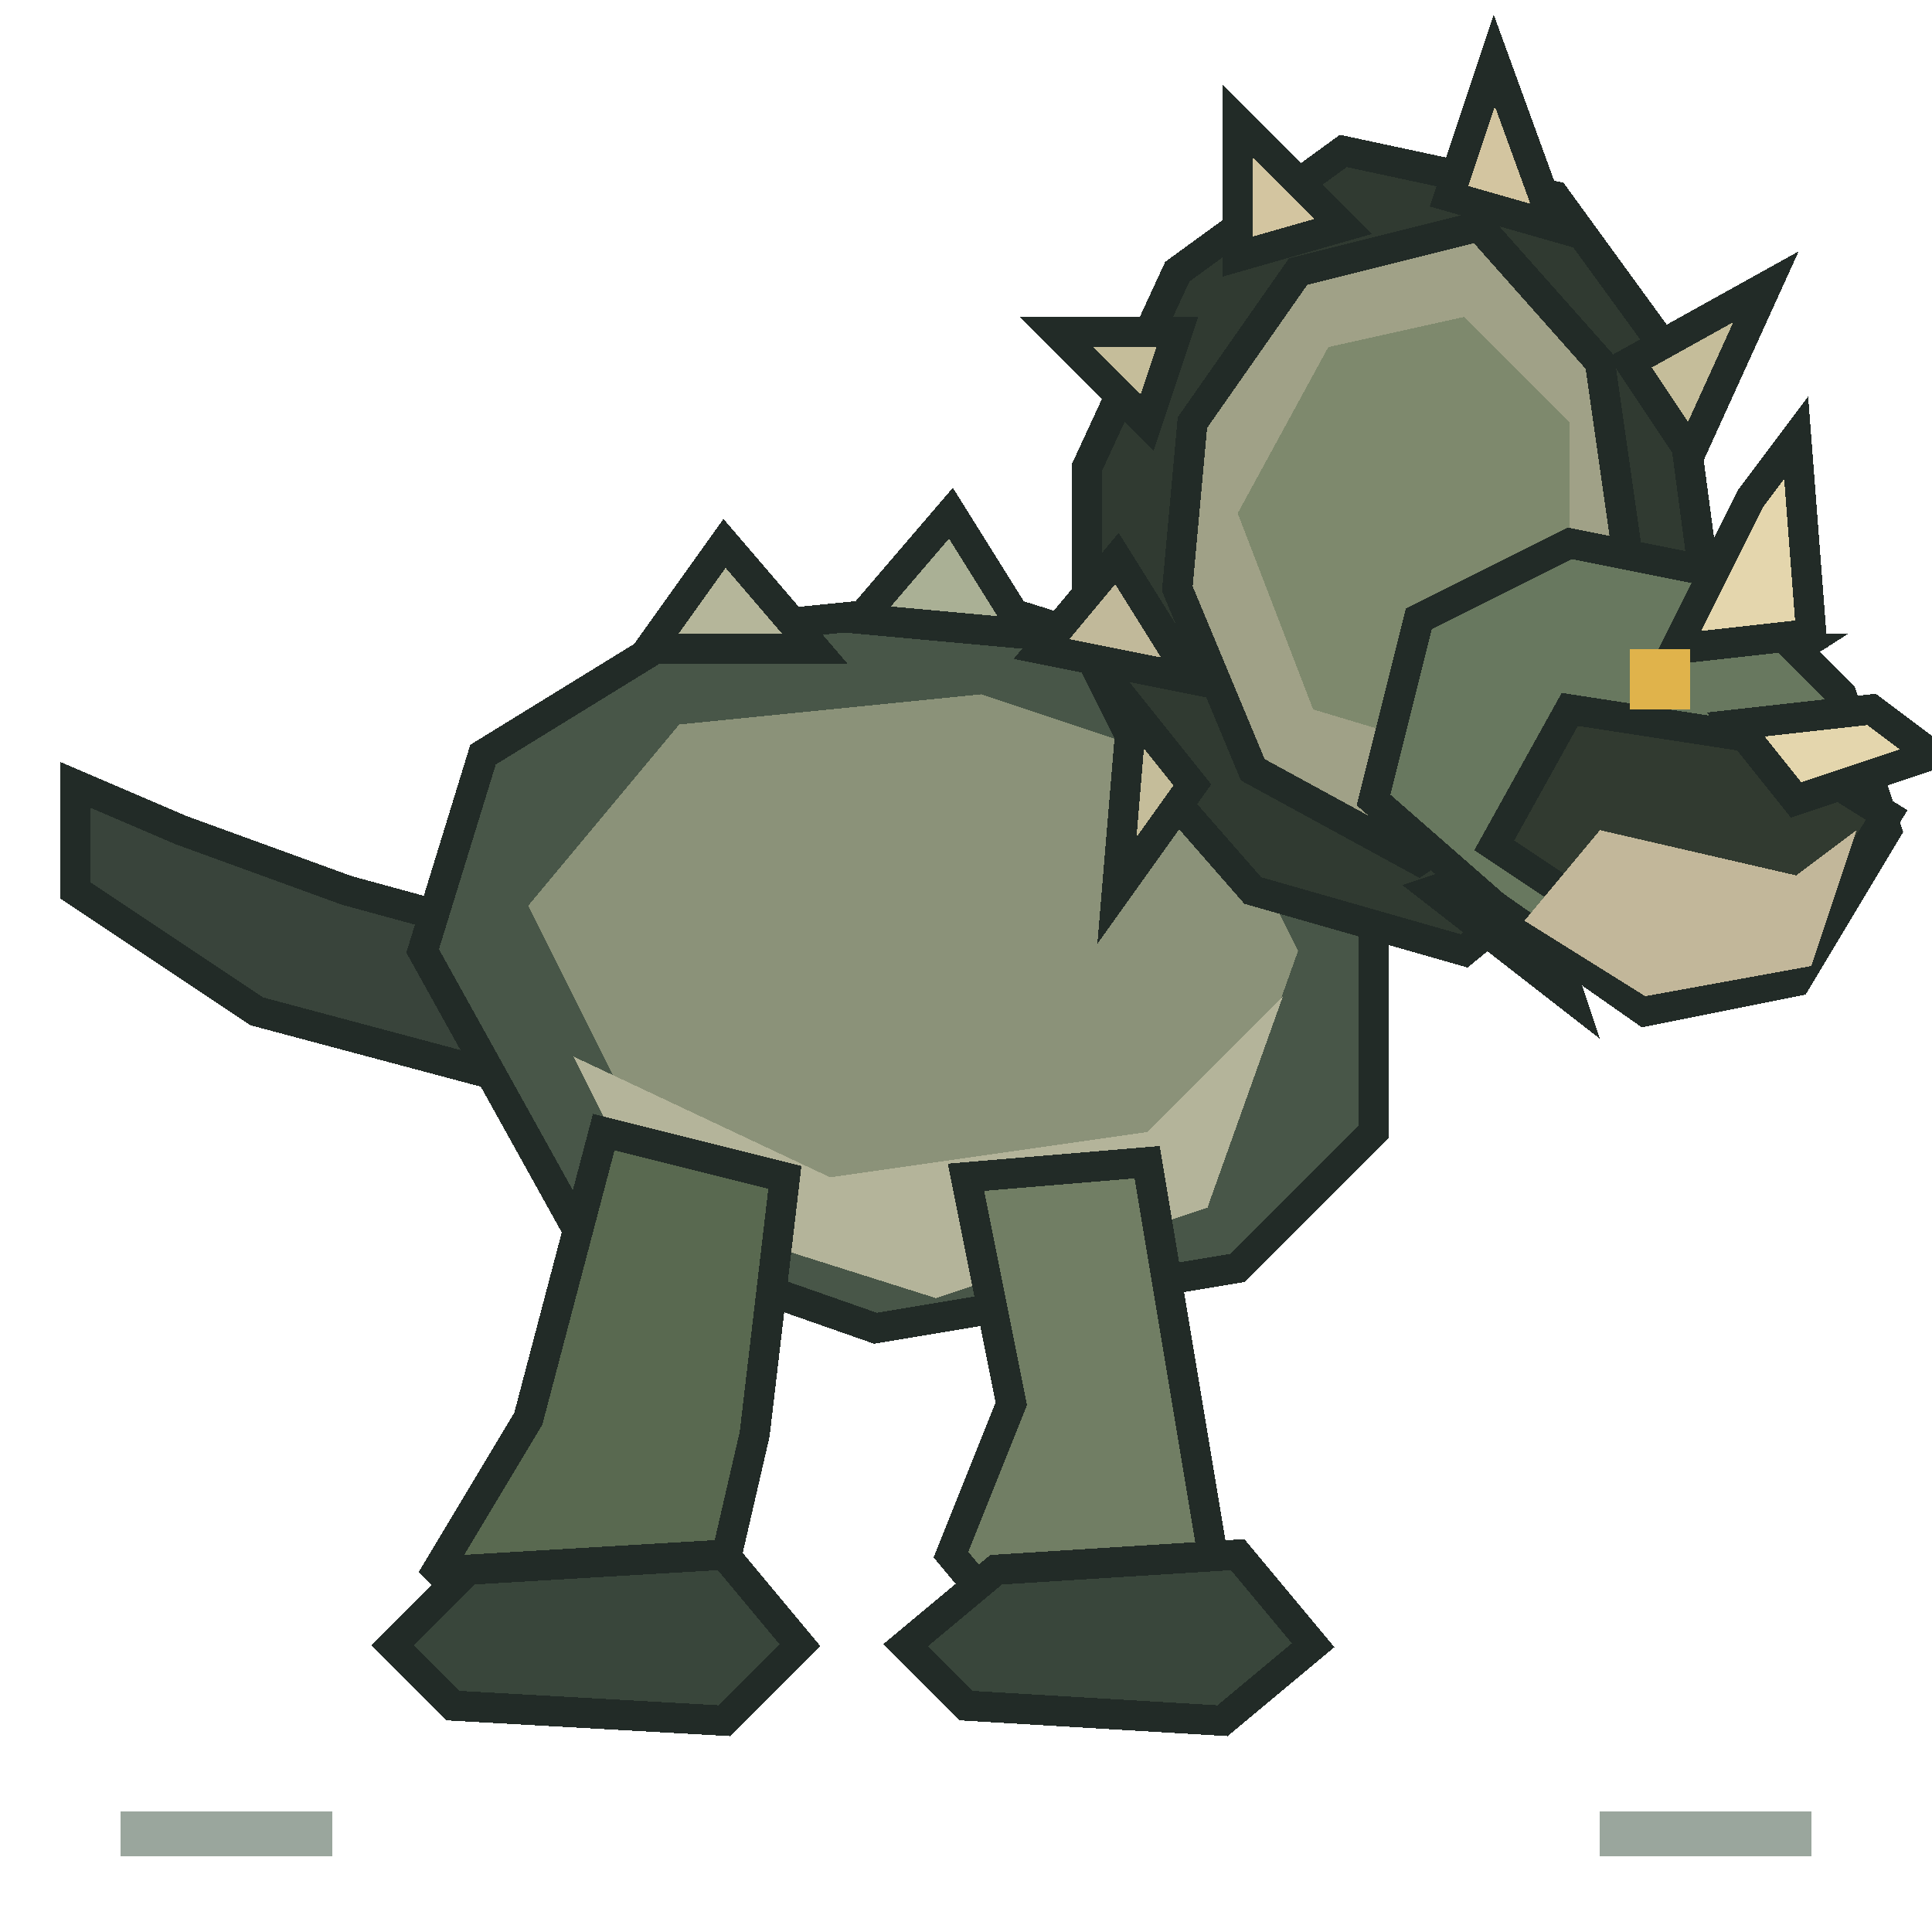
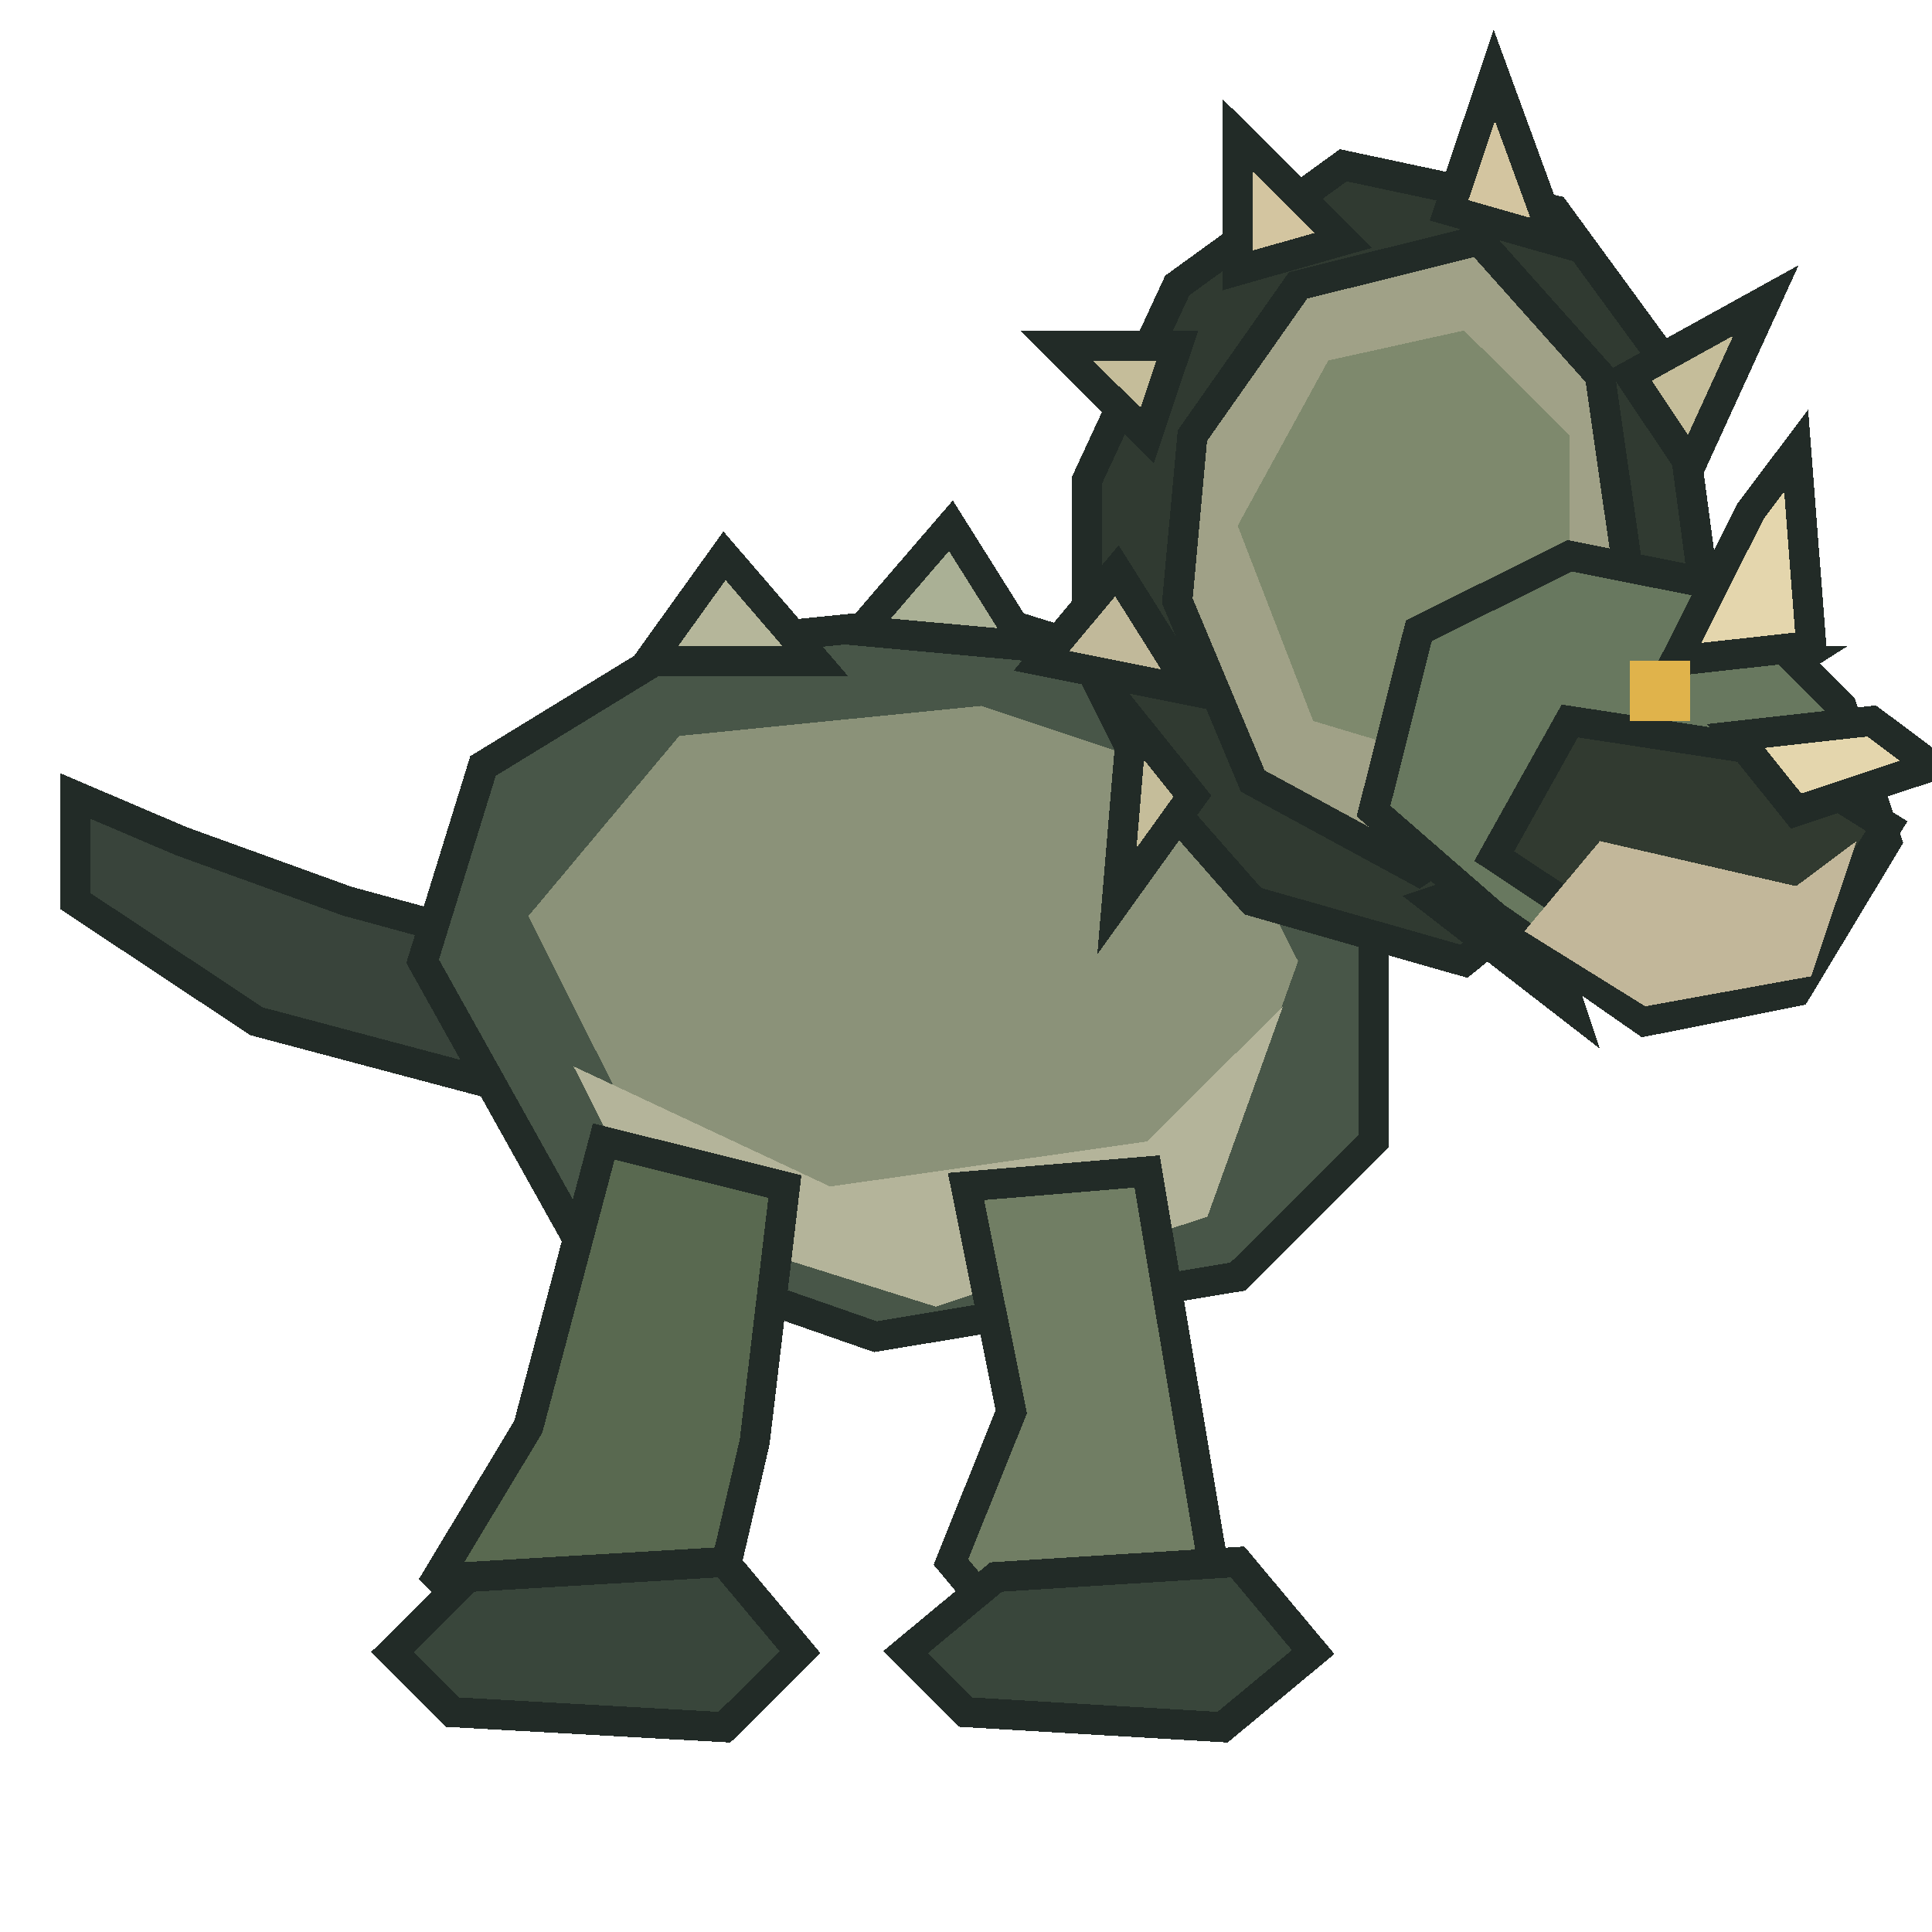
<svg xmlns="http://www.w3.org/2000/svg" data-pose="recover" viewBox="0 0 128 128" shape-rendering="crispEdges" role="img" aria-label="Ferrucutus Cerastes" data-character="Ferrucutus Cerastes" data-species="Ceratopsian" data-origin="King Kong 2005" data-anatomy="quadruped oval spiked frill paired nasal horns short thick tail">
-   <g stroke="#222b27" stroke-width="2" stroke-linejoin="miter">
-     <polygon points="34,62 23,59 12,55 5,52 5,59 17,67 32,71 43,68" fill="#39443b" />
-     <polygon points="28,63 32,50 45,42 65,40 81,45 91,56 91,75 82,84 58,88 38,81" fill="#485648" />
-     <polygon points="35,60 45,48 65,46 80,51 86,63 81,77 62,82 43,76" fill="#8b9279" stroke="none" />
-     <polygon points="38,70 55,78 76,75 85,66 80,80 62,86 43,80" fill="#b4b49a" stroke="none" />
-     <polygon points="40,75 52,78 50,95 47,108 34,109 29,104 35,94" fill="#596950" />
-     <polygon points="64,78 76,77 79,95 81,107 68,109 63,103 67,93" fill="#717e64" />
-     <polygon points="31,104 48,103 53,109 48,114 30,113 26,109" fill="#39463b" />
-     <polygon points="66,104 82,103 87,109 81,114 64,113 60,109" fill="#39463b" />
-     <polygon points="72,43 72,31 78,18 89,10 103,13 111,24 113,39 108,54 97,63 83,59 76,51" fill="#303a31" />
-     <polygon points="78,39 79,28 86,18 98,15 106,24 108,38 103,51 94,57 83,51" fill="#a0a187" />
-     <polygon points="82,34 88,23 97,21 104,28 104,42 97,50 87,47" fill="#7e896d" stroke="none" />
-     <polygon points="76,28 70,22 78,22" fill="#c5bd9a" />
-     <polygon points="82,17 82,8 89,15" fill="#d3c5a0" />
-     <polygon points="96,13 99,4 103,15" fill="#d3c5a0" />
-     <polygon points="108,24 117,19 112,30" fill="#c5bd9a" />
-     <polygon points="110,43 119,43 108,50" fill="#c5bd9a" />
-     <polygon points="101,57 104,66 95,59" fill="#c5bd9a" />
-     <polygon points="79,52 74,59 75,47" fill="#c5bd9a" />
-     <polygon points="94,41 104,36 114,38 122,46 125,55 119,65 109,67 99,60 91,53" fill="#68785f" />
-     <polygon points="104,47 117,49 125,54 120,62 108,62 99,56" fill="#313a30" />
-     <polygon points="106,55 119,58 123,55 120,64 109,66 101,61" fill="#c2b79a" stroke="none" />
-     <polygon points="111,43 116,33 119,29 120,42" fill="#e4d6ad" />
-     <polygon points="115,48 124,47 128,50 119,53" fill="#e4d6ad" />
-     <rect x="108" y="43" width="4" height="4" fill="#e0b34b" stroke="none" />
-     <polygon points="43,43 48,36 54,43" fill="#b5b69a" />
-     <polygon points="57,41 63,34 68,42" fill="#aab095" />
-     <polygon points="69,43 74,37 79,45" fill="#c1b99a" />
-   </g>
-   <g data-motion-accent="recovery" shape-rendering="crispEdges">
-     <path d="M8 120h14v3H8zM106 120h14v3h-14z" fill="#9aa69d" />
+   <g data-pose-transform="recover" transform="translate(0 1) scale(1 .995)">
+     <g stroke="#222b27" stroke-width="2" stroke-linejoin="miter">
+       <polygon points="34,62 23,59 12,55 5,52 5,59 17,67 32,71 43,68" fill="#39443b" />
+       <polygon points="28,63 32,50 45,42 65,40 81,45 91,56 91,75 82,84 58,88 38,81" fill="#485648" />
+       <polygon points="35,60 45,48 65,46 80,51 86,63 81,77 62,82 43,76" fill="#8b9279" stroke="none" />
+       <polygon points="38,70 55,78 76,75 85,66 80,80 62,86 43,80" fill="#b4b49a" stroke="none" />
+       <polygon points="40,75 52,78 50,95 47,108 34,109 29,104 35,94" fill="#596950" />
+       <polygon points="64,78 76,77 79,95 81,107 68,109 63,103 67,93" fill="#717e64" />
+       <polygon points="31,104 48,103 53,109 48,114 30,113 26,109" fill="#39463b" />
+       <polygon points="66,104 82,103 87,109 81,114 64,113 60,109" fill="#39463b" />
+       <polygon points="72,43 72,31 78,18 89,10 103,13 111,24 113,39 108,54 97,63 83,59 76,51" fill="#303a31" />
+       <polygon points="78,39 79,28 86,18 98,15 106,24 108,38 103,51 94,57 83,51" fill="#a0a187" />
+       <polygon points="82,34 88,23 97,21 104,28 104,42 97,50 87,47" fill="#7e896d" stroke="none" />
+       <polygon points="76,28 70,22 78,22" fill="#c5bd9a" />
+       <polygon points="82,17 82,8 89,15" fill="#d3c5a0" />
+       <polygon points="96,13 99,4 103,15" fill="#d3c5a0" />
+       <polygon points="108,24 117,19 112,30" fill="#c5bd9a" />
+       <polygon points="110,43 119,43 108,50" fill="#c5bd9a" />
+       <polygon points="101,57 104,66 95,59" fill="#c5bd9a" />
+       <polygon points="79,52 74,59 75,47" fill="#c5bd9a" />
+       <polygon points="94,41 104,36 114,38 122,46 125,55 119,65 109,67 99,60 91,53" fill="#68785f" />
+       <polygon points="104,47 117,49 125,54 120,62 108,62 99,56" fill="#313a30" />
+       <polygon points="106,55 119,58 123,55 120,64 109,66 101,61" fill="#c2b79a" stroke="none" />
+       <polygon points="111,43 116,33 119,29 120,42" fill="#e4d6ad" />
+       <polygon points="115,48 124,47 128,50 119,53" fill="#e4d6ad" />
+       <rect x="108" y="43" width="4" height="4" fill="#e0b34b" stroke="none" />
+       <polygon points="43,43 48,36 54,43" fill="#b5b69a" />
+       <polygon points="57,41 63,34 68,42" fill="#aab095" />
+       <polygon points="69,43 74,37 79,45" fill="#c1b99a" />
+     </g>
  </g>
</svg>
